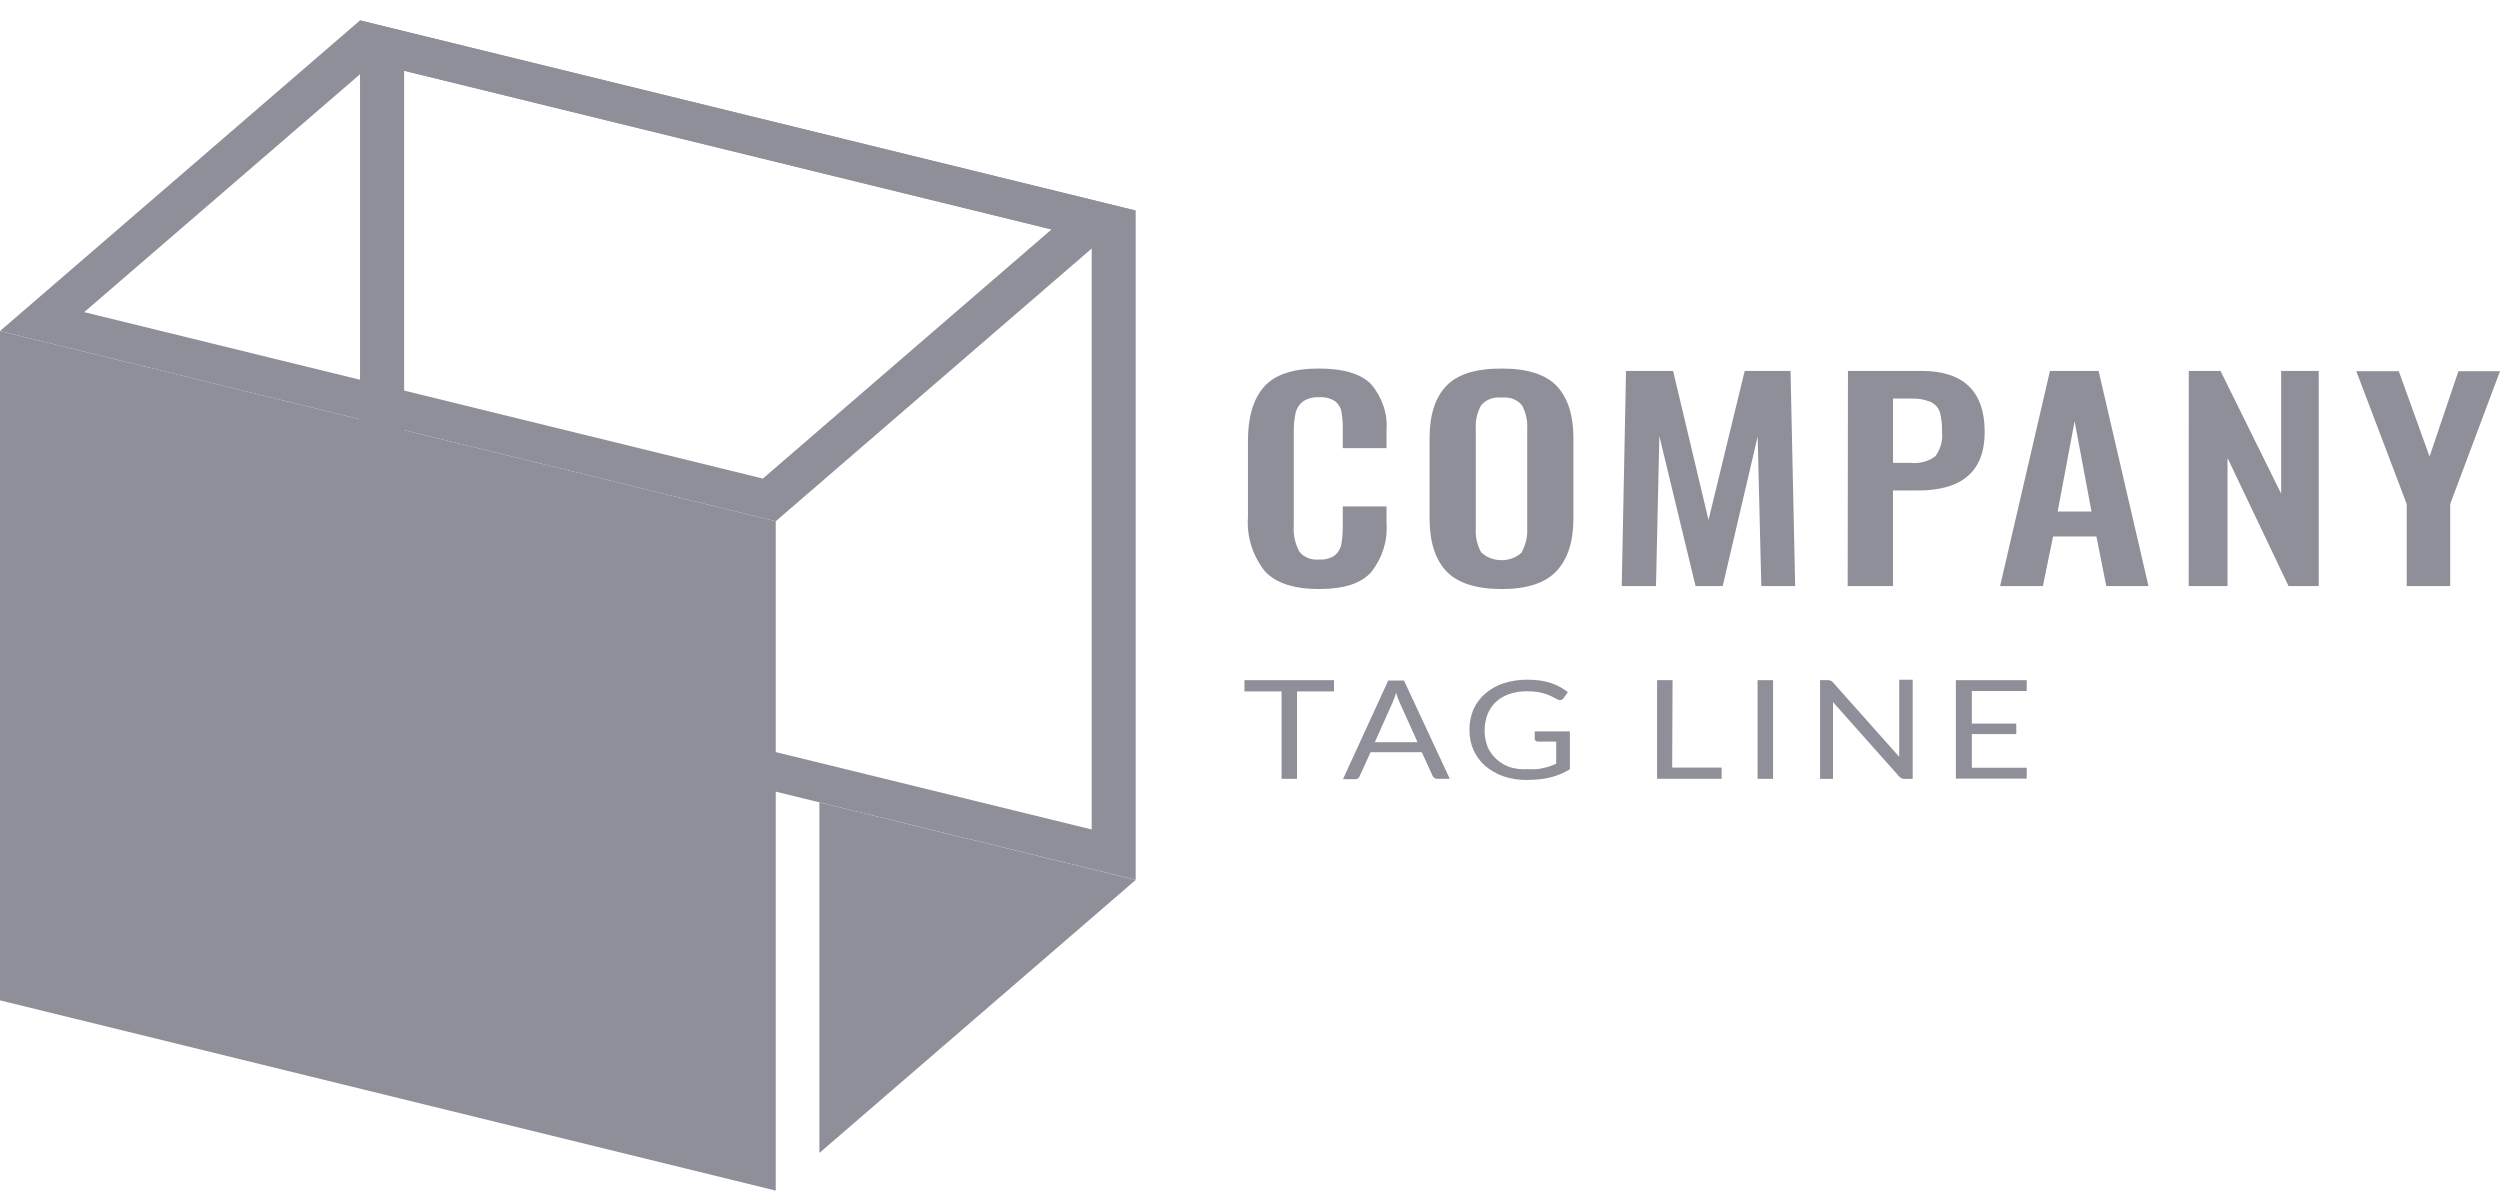
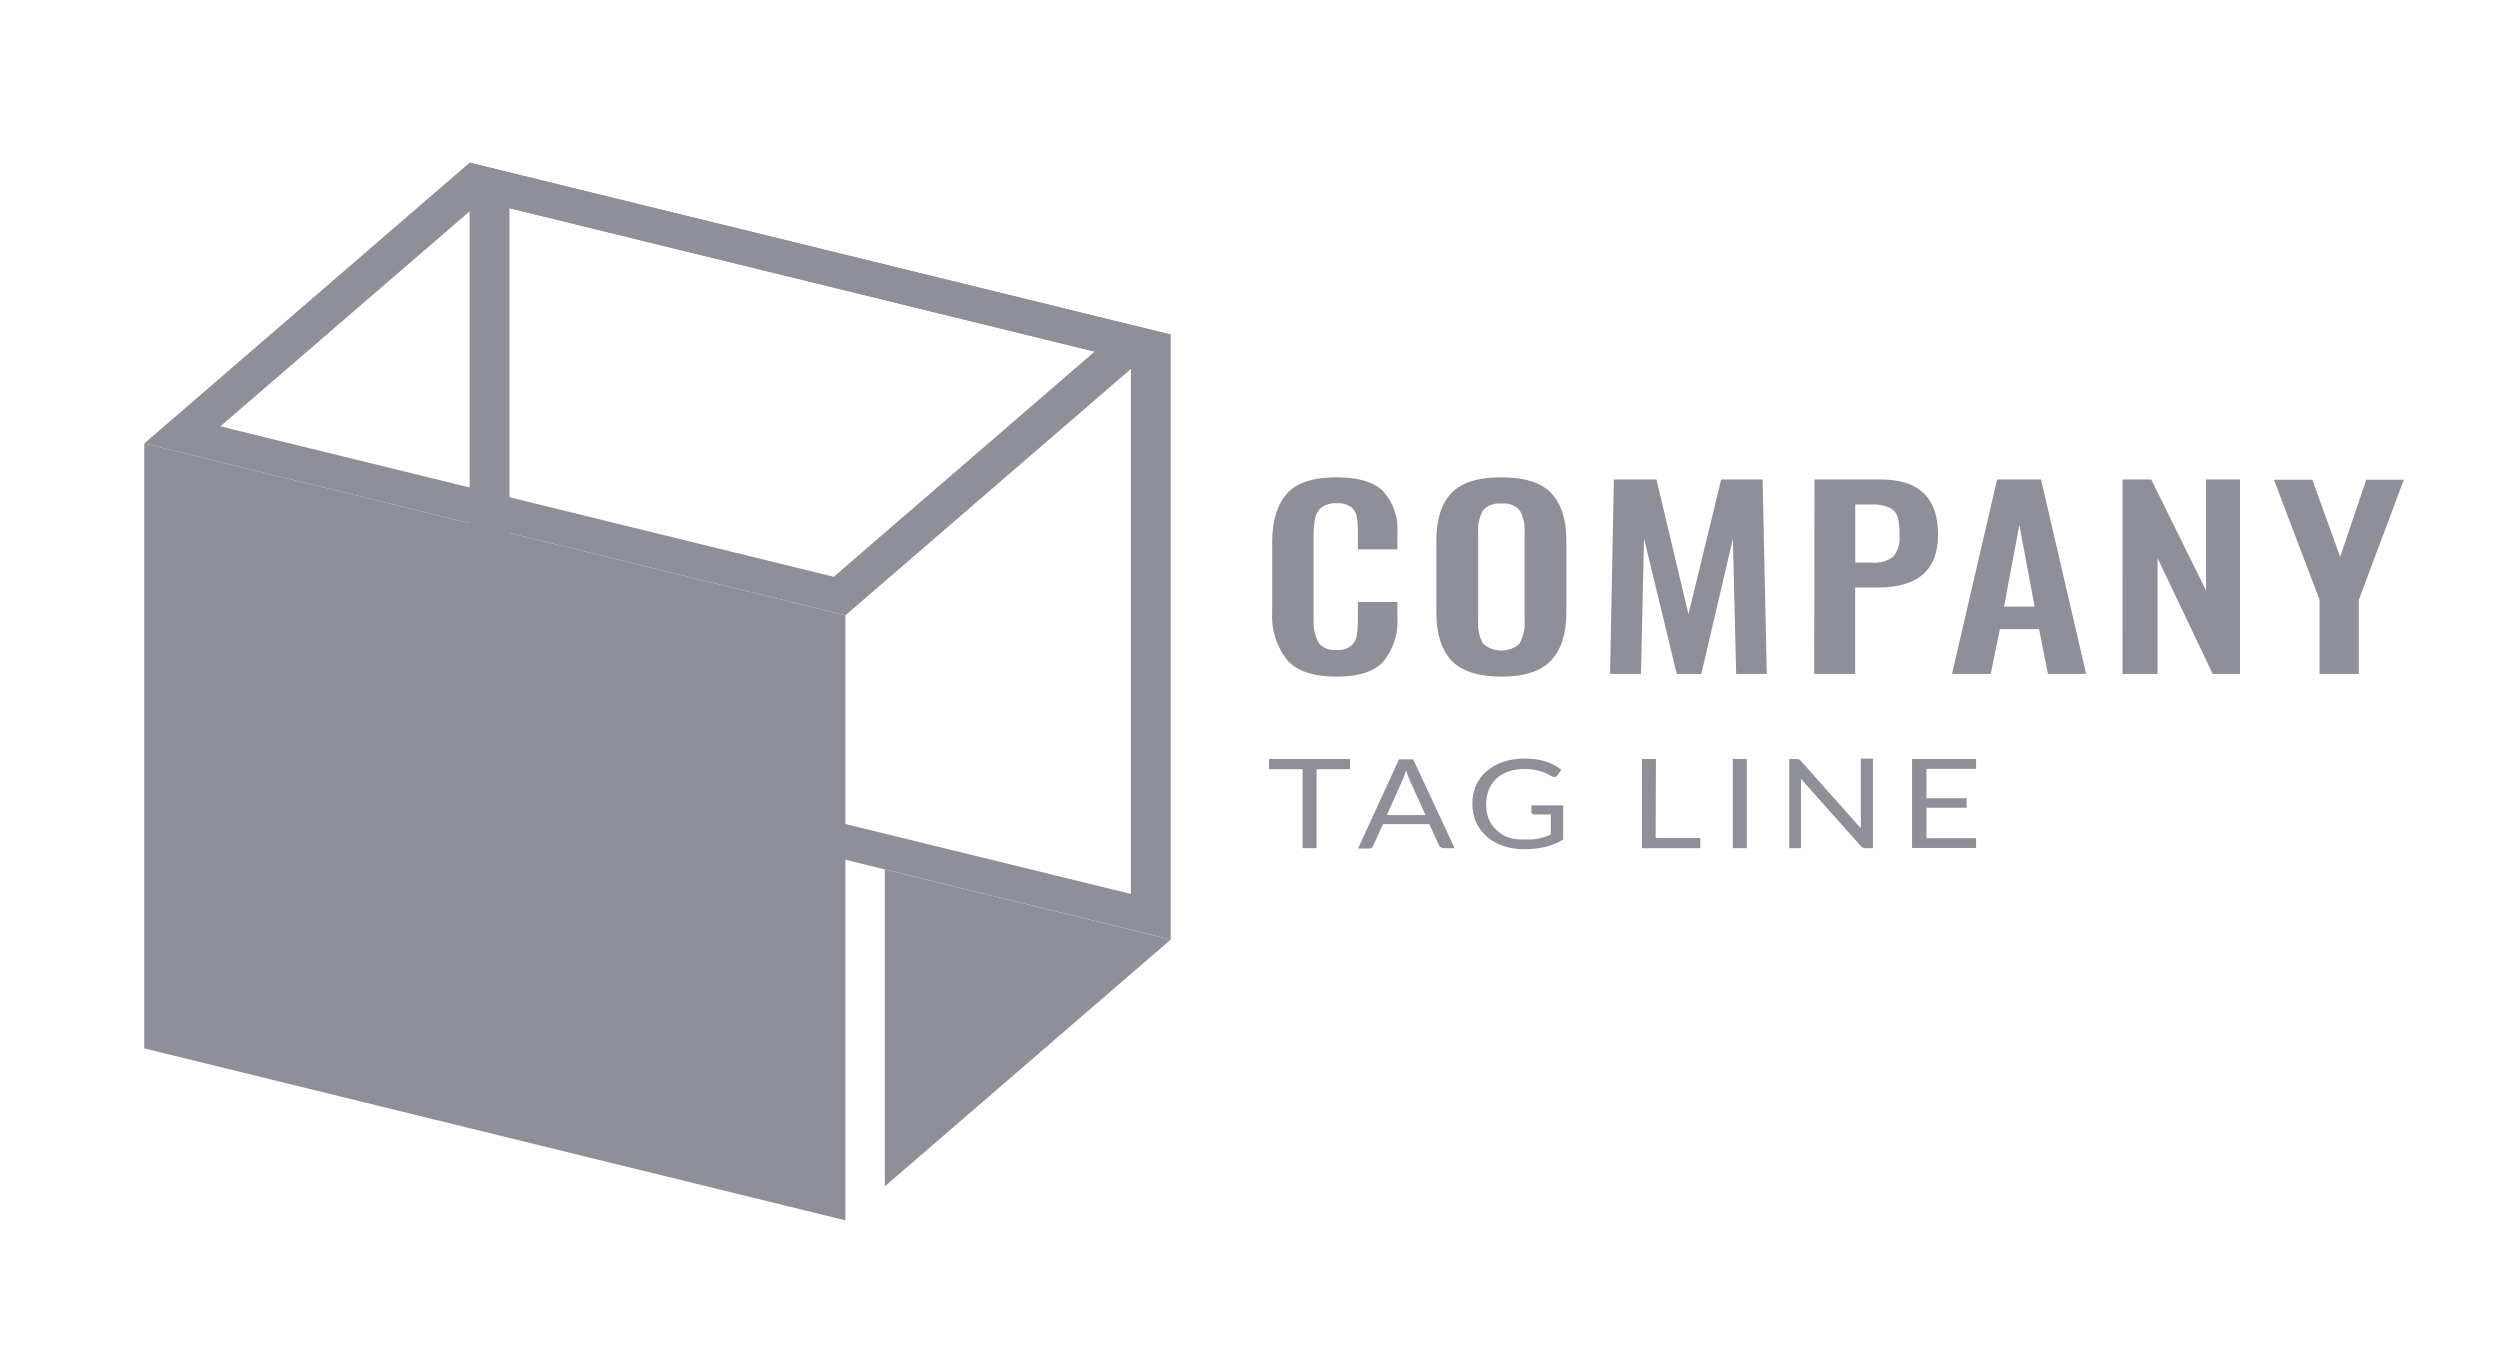
- <svg xmlns="http://www.w3.org/2000/svg" width="94" height="45" viewBox="0 0 94 45" fill="none">
-   <path d="M47.529 21.443C47.085 20.852 46.873 20.154 46.923 19.451V16.563C46.923 15.678 47.124 15.005 47.526 14.545C47.928 14.085 48.618 13.855 49.596 13.857C50.515 13.857 51.168 14.053 51.554 14.445C51.975 14.945 52.179 15.556 52.133 16.172V16.851H50.488V16.164C50.494 15.939 50.478 15.714 50.44 15.491C50.417 15.339 50.334 15.198 50.206 15.091C50.037 14.977 49.824 14.921 49.61 14.936C49.384 14.921 49.161 14.98 48.983 15.1C48.84 15.218 48.745 15.373 48.711 15.541C48.664 15.777 48.642 16.015 48.646 16.255V19.76C48.62 20.098 48.693 20.436 48.857 20.744C48.939 20.848 49.053 20.931 49.185 20.983C49.318 21.034 49.465 21.054 49.61 21.038C49.82 21.053 50.029 20.996 50.192 20.879C50.326 20.764 50.412 20.615 50.437 20.453C50.475 20.221 50.492 19.986 50.488 19.751V19.04H52.133V19.689C52.179 20.332 51.979 20.97 51.564 21.505C51.186 21.934 50.542 22.148 49.596 22.148C48.65 22.148 47.934 21.919 47.529 21.443Z" fill="#8E8F99" />
-   <path d="M54.376 21.473C53.961 21.023 53.753 20.368 53.753 19.501V16.463C53.753 15.605 53.961 14.956 54.376 14.515C54.792 14.075 55.486 13.855 56.46 13.857C57.427 13.857 58.118 14.077 58.533 14.515C58.949 14.956 59.16 15.605 59.16 16.463V19.501C59.16 20.359 58.949 21.017 58.527 21.47C58.105 21.922 57.417 22.148 56.46 22.148C55.503 22.148 54.795 21.919 54.376 21.473ZM57.226 20.744C57.375 20.462 57.443 20.154 57.423 19.845V16.125C57.443 15.822 57.376 15.52 57.23 15.244C57.146 15.138 57.03 15.054 56.894 15.002C56.758 14.95 56.607 14.932 56.46 14.95C56.312 14.932 56.162 14.951 56.025 15.002C55.889 15.054 55.772 15.138 55.687 15.244C55.537 15.519 55.47 15.822 55.49 16.125V19.863C55.469 20.172 55.537 20.48 55.687 20.762C55.783 20.856 55.901 20.932 56.034 20.985C56.167 21.037 56.311 21.063 56.457 21.063C56.602 21.063 56.746 21.037 56.879 20.985C57.012 20.932 57.13 20.856 57.226 20.762V20.744Z" fill="#8E8F99" />
-   <path d="M61.138 13.946H62.908L64.24 19.551L65.601 13.946H67.324L67.498 22.037H66.225L66.088 16.414L64.774 22.037H63.753L62.391 16.393L62.265 22.037H60.978L61.138 13.946Z" fill="#8E8F99" />
-   <path d="M69.483 13.946H72.241C73.829 13.946 74.624 14.712 74.624 16.243C74.624 17.71 73.787 18.443 72.115 18.441H71.175V22.037H69.473L69.483 13.946ZM71.839 17.404C72.007 17.422 72.178 17.409 72.34 17.365C72.501 17.321 72.65 17.247 72.775 17.148C72.97 16.875 73.056 16.554 73.02 16.235C73.029 15.988 73.002 15.741 72.939 15.5C72.914 15.42 72.872 15.344 72.813 15.278C72.755 15.212 72.682 15.157 72.598 15.115C72.362 15.017 72.101 14.973 71.839 14.986H71.178V17.404H71.839Z" fill="#8E8F99" />
-   <path d="M77.079 13.946H78.907L80.783 22.037H79.196L78.825 20.171H77.195L76.813 22.037H75.203L77.079 13.946ZM78.641 19.234L78.005 15.838L77.368 19.234H78.641Z" fill="#8E8F99" />
-   <path d="M82.298 13.946H83.49L85.771 18.561V13.946H87.184V22.037H86.05L83.755 17.219V22.037H82.295L82.298 13.946Z" fill="#8E8F99" />
-   <path d="M90.493 18.952L88.597 13.957H90.194L91.351 17.165L92.437 13.957H94L92.127 18.952V22.036H90.493V18.952Z" fill="#8E8F99" />
-   <path d="M50.158 25.574V25.997H48.769V29.284H48.187V25.997H46.791V25.574H50.158Z" fill="#8E8F99" />
-   <path d="M54.512 29.284H54.063C54.017 29.287 53.972 29.274 53.937 29.249C53.903 29.228 53.877 29.198 53.862 29.164L53.46 28.283H51.533L51.132 29.164C51.12 29.201 51.099 29.235 51.07 29.264C51.035 29.288 50.99 29.301 50.944 29.299H50.495L52.197 25.589H52.79L54.512 29.284ZM51.693 27.907H53.3L52.619 26.397C52.569 26.282 52.527 26.166 52.493 26.047C52.469 26.117 52.449 26.185 52.429 26.244L52.367 26.4L51.693 27.907Z" fill="#8E8F99" />
-   <path d="M57.447 28.92C57.554 28.925 57.661 28.925 57.767 28.92C57.859 28.912 57.95 28.897 58.04 28.876C58.123 28.858 58.205 28.836 58.285 28.808C58.36 28.782 58.435 28.75 58.513 28.717V27.883H57.832C57.815 27.884 57.798 27.882 57.782 27.877C57.767 27.872 57.752 27.864 57.74 27.854C57.729 27.845 57.72 27.835 57.714 27.823C57.708 27.811 57.705 27.799 57.706 27.786V27.501H59.027V28.923C58.919 28.99 58.805 29.049 58.687 29.099C58.565 29.151 58.439 29.193 58.309 29.226C58.169 29.261 58.027 29.287 57.883 29.302C57.718 29.318 57.552 29.326 57.386 29.326C57.092 29.328 56.801 29.281 56.528 29.188C56.273 29.099 56.041 28.967 55.847 28.8C55.657 28.631 55.508 28.431 55.408 28.212C55.3 27.966 55.247 27.705 55.251 27.442C55.248 27.178 55.3 26.915 55.404 26.667C55.502 26.447 55.652 26.247 55.844 26.079C56.038 25.912 56.27 25.781 56.525 25.694C56.816 25.599 57.126 25.553 57.437 25.556C57.596 25.556 57.754 25.567 57.91 25.588C58.049 25.608 58.184 25.639 58.315 25.682C58.434 25.721 58.549 25.77 58.656 25.829C58.76 25.887 58.859 25.952 58.952 26.023L58.789 26.252C58.776 26.273 58.757 26.291 58.733 26.303C58.71 26.316 58.683 26.322 58.656 26.323C58.618 26.322 58.582 26.312 58.55 26.293C58.499 26.27 58.445 26.241 58.383 26.205C58.311 26.166 58.235 26.133 58.155 26.105C58.054 26.07 57.949 26.043 57.842 26.023C57.7 26 57.555 25.99 57.41 25.991C57.185 25.989 56.962 26.024 56.753 26.094C56.563 26.159 56.392 26.259 56.252 26.387C56.111 26.521 56.003 26.678 55.935 26.849C55.783 27.251 55.783 27.684 55.935 28.086C56.01 28.26 56.126 28.419 56.276 28.553C56.416 28.68 56.585 28.78 56.773 28.847C56.99 28.911 57.219 28.936 57.447 28.92Z" fill="#8E8F99" />
-   <path d="M62.874 28.861H64.733V29.284H62.306V25.574H62.888L62.874 28.861Z" fill="#8E8F99" />
-   <path d="M66.667 29.284H66.085V25.574H66.667V29.284Z" fill="#8E8F99" />
-   <path d="M68.833 25.591C68.867 25.608 68.897 25.631 68.921 25.659L71.41 28.456C71.406 28.412 71.406 28.368 71.41 28.324C71.41 28.283 71.41 28.241 71.41 28.203V25.559H71.917V29.285H71.624C71.581 29.288 71.537 29.28 71.498 29.264C71.463 29.245 71.432 29.221 71.406 29.193L68.921 26.399C68.921 26.443 68.921 26.485 68.921 26.526C68.921 26.567 68.921 26.605 68.921 26.64V29.285H68.434V25.574H68.737C68.77 25.574 68.803 25.58 68.833 25.591Z" fill="#8E8F99" />
-   <path d="M76.204 25.574V25.982H74.141V27.207H75.812V27.601H74.141V28.867H76.204V29.275H73.541V25.574H76.204Z" fill="#8E8F99" />
-   <path d="M15.195 2.659L41.047 8.993V31.188L15.195 24.857V2.659ZM13.537 0.767V25.935L42.702 33.083V7.917L13.537 0.767Z" fill="#8E8F99" />
-   <path d="M29.168 44.767L1.43051e-05 37.613V12.447L29.168 19.598V44.767Z" fill="#8E8F99" />
-   <path d="M14.021 2.374L39.535 8.628L28.684 17.994L3.166 11.736L14.021 2.374ZM13.537 0.767L1.43051e-05 12.447L29.168 19.598L42.702 7.917L13.537 0.767Z" fill="#8E8F99" />
-   <path d="M30.809 43.351L42.702 33.086L30.809 30.169V43.351Z" fill="#8E8F99" />
+ <svg xmlns="http://www.w3.org/2000/svg" width="104" height="56" viewBox="0 0 104 56" fill="none">
+   <path d="M53.529 27.443C53.085 26.852 52.873 26.154 52.923 25.451V22.563C52.923 21.678 53.124 21.005 53.526 20.545C53.928 20.084 54.618 19.855 55.596 19.857C56.515 19.857 57.168 20.053 57.554 20.445C57.975 20.945 58.179 21.556 58.133 22.172V22.851H56.488V22.164C56.494 21.939 56.478 21.714 56.44 21.491C56.417 21.339 56.334 21.198 56.206 21.091C56.037 20.977 55.824 20.921 55.61 20.936C55.384 20.921 55.161 20.98 54.983 21.1C54.84 21.218 54.745 21.372 54.711 21.541C54.664 21.776 54.642 22.015 54.646 22.255V25.76C54.62 26.098 54.693 26.436 54.857 26.744C54.939 26.848 55.053 26.931 55.185 26.983C55.318 27.034 55.465 27.054 55.61 27.038C55.82 27.053 56.029 26.996 56.192 26.879C56.326 26.764 56.412 26.615 56.437 26.453C56.475 26.221 56.492 25.986 56.488 25.751V25.04H58.133V25.689C58.179 26.332 57.979 26.97 57.564 27.505C57.186 27.934 56.542 28.148 55.596 28.148C54.65 28.148 53.934 27.919 53.529 27.443Z" fill="#8E8F99" />
+   <path d="M60.376 27.473C59.961 27.023 59.753 26.368 59.753 25.501V22.463C59.753 21.605 59.961 20.956 60.376 20.515C60.792 20.075 61.486 19.855 62.46 19.857C63.427 19.857 64.118 20.077 64.533 20.515C64.949 20.956 65.16 21.605 65.16 22.463V25.501C65.16 26.359 64.949 27.017 64.527 27.47C64.105 27.922 63.417 28.148 62.46 28.148C61.503 28.148 60.795 27.919 60.376 27.473ZM63.226 26.744C63.375 26.462 63.443 26.154 63.423 25.845V22.125C63.443 21.822 63.376 21.52 63.23 21.244C63.146 21.138 63.03 21.054 62.894 21.002C62.758 20.95 62.607 20.932 62.46 20.95C62.312 20.933 62.162 20.951 62.025 21.003C61.889 21.054 61.772 21.138 61.687 21.244C61.537 21.519 61.47 21.822 61.49 22.125V25.863C61.469 26.172 61.537 26.48 61.687 26.762C61.783 26.856 61.901 26.932 62.034 26.985C62.167 27.037 62.311 27.063 62.457 27.063C62.602 27.063 62.746 27.037 62.879 26.985C63.012 26.932 63.13 26.856 63.226 26.762V26.744Z" fill="#8E8F99" />
+   <path d="M67.138 19.946H68.908L70.24 25.551L71.601 19.946H73.324L73.498 28.037H72.225L72.088 22.414L70.774 28.037H69.753L68.391 22.393L68.265 28.037H66.978L67.138 19.946Z" fill="#8E8F99" />
+   <path d="M75.483 19.946H78.241C79.829 19.946 80.624 20.712 80.624 22.243C80.624 23.71 79.787 24.443 78.115 24.441H77.175V28.037H75.473L75.483 19.946ZM77.839 23.404C78.007 23.422 78.178 23.409 78.34 23.365C78.501 23.321 78.65 23.247 78.775 23.148C78.97 22.875 79.056 22.554 79.02 22.235C79.029 21.988 79.002 21.741 78.939 21.5C78.914 21.42 78.872 21.344 78.813 21.278C78.755 21.212 78.682 21.157 78.598 21.115C78.362 21.017 78.101 20.973 77.839 20.986H77.178V23.404H77.839Z" fill="#8E8F99" />
+   <path d="M83.079 19.946H84.907L86.783 28.037H85.196L84.825 26.171H83.195L82.813 28.037H81.203L83.079 19.946ZM84.641 25.234L84.005 21.838L83.368 25.234H84.641Z" fill="#8E8F99" />
+   <path d="M88.298 19.946H89.49L91.771 24.561V19.946H93.184V28.037H92.05L89.755 23.219V28.037H88.295L88.298 19.946Z" fill="#8E8F99" />
+   <path d="M96.493 24.952L94.597 19.957H96.194L97.351 23.165L98.437 19.957H100L98.127 24.952V28.036H96.493V24.952Z" fill="#8E8F99" />
+   <path d="M56.158 31.574V31.997H54.769V35.284H54.187V31.997H52.791V31.574H56.158Z" fill="#8E8F99" />
+   <path d="M60.512 35.284H60.063C60.017 35.287 59.972 35.274 59.937 35.249C59.903 35.228 59.877 35.198 59.862 35.164L59.46 34.283H57.533L57.132 35.164C57.12 35.201 57.099 35.235 57.07 35.264C57.035 35.288 56.99 35.301 56.944 35.299H56.495L58.197 31.589H58.79L60.512 35.284ZM57.693 33.907H59.3L58.619 32.397C58.569 32.282 58.527 32.166 58.493 32.047C58.469 32.117 58.449 32.185 58.429 32.244L58.367 32.4L57.693 33.907Z" fill="#8E8F99" />
+   <path d="M63.447 34.92C63.554 34.925 63.661 34.925 63.767 34.92C63.859 34.912 63.95 34.897 64.04 34.876C64.123 34.858 64.205 34.836 64.285 34.809C64.36 34.782 64.435 34.75 64.513 34.717V33.883H63.832C63.815 33.884 63.798 33.882 63.782 33.877C63.767 33.871 63.752 33.864 63.74 33.854C63.729 33.845 63.72 33.835 63.714 33.823C63.708 33.812 63.705 33.799 63.706 33.786V33.501H65.027V34.923C64.919 34.99 64.805 35.049 64.686 35.099C64.565 35.151 64.439 35.193 64.309 35.226C64.169 35.261 64.027 35.287 63.883 35.302C63.718 35.318 63.552 35.326 63.386 35.326C63.092 35.328 62.801 35.281 62.528 35.188C62.273 35.099 62.041 34.967 61.847 34.8C61.657 34.63 61.508 34.431 61.408 34.212C61.3 33.966 61.247 33.705 61.251 33.442C61.248 33.178 61.3 32.915 61.404 32.667C61.502 32.447 61.652 32.247 61.844 32.079C62.038 31.912 62.27 31.781 62.525 31.694C62.816 31.599 63.126 31.553 63.437 31.556C63.596 31.556 63.754 31.567 63.91 31.588C64.049 31.608 64.184 31.639 64.315 31.682C64.434 31.721 64.549 31.77 64.656 31.829C64.76 31.887 64.859 31.952 64.952 32.023L64.789 32.252C64.776 32.273 64.757 32.291 64.733 32.303C64.71 32.316 64.683 32.322 64.656 32.323C64.618 32.322 64.582 32.312 64.55 32.293C64.499 32.27 64.445 32.241 64.383 32.205C64.311 32.166 64.235 32.133 64.155 32.105C64.054 32.07 63.949 32.043 63.842 32.023C63.7 32.001 63.555 31.99 63.41 31.991C63.185 31.989 62.962 32.024 62.753 32.094C62.563 32.159 62.392 32.26 62.252 32.388C62.111 32.521 62.003 32.678 61.935 32.849C61.783 33.251 61.783 33.684 61.935 34.086C62.01 34.26 62.126 34.419 62.276 34.553C62.416 34.68 62.585 34.78 62.773 34.847C62.99 34.911 63.219 34.936 63.447 34.92Z" fill="#8E8F99" />
+   <path d="M68.874 34.861H70.733V35.284H68.306V31.574H68.888L68.874 34.861Z" fill="#8E8F99" />
+   <path d="M72.667 35.284H72.085V31.574H72.667V35.284Z" fill="#8E8F99" />
+   <path d="M74.833 31.591C74.867 31.608 74.897 31.631 74.921 31.659L77.41 34.456C77.406 34.412 77.406 34.368 77.41 34.324C77.41 34.283 77.41 34.241 77.41 34.203V31.559H77.917V35.285H77.624C77.581 35.288 77.537 35.28 77.498 35.264C77.463 35.245 77.432 35.221 77.406 35.193L74.921 32.399C74.921 32.443 74.921 32.484 74.921 32.526C74.921 32.567 74.921 32.605 74.921 32.64V35.285H74.434V31.574H74.737C74.77 31.574 74.803 31.58 74.833 31.591Z" fill="#8E8F99" />
+   <path d="M82.204 31.574V31.982H80.141V33.207H81.812V33.601H80.141V34.867H82.204V35.275H79.541V31.574H82.204Z" fill="#8E8F99" />
+   <path d="M21.195 8.659L47.047 14.993V37.188L21.195 30.857V8.659ZM19.537 6.767V31.935L48.702 39.083V13.918L19.537 6.767Z" fill="#8E8F99" />
+   <path d="M35.168 50.767L6 43.613V18.447L35.168 25.598V50.767Z" fill="#8E8F99" />
+   <path d="M20.02 8.374L45.535 14.628L34.684 23.994L9.166 17.736L20.02 8.374ZM19.537 6.767L6 18.448L35.168 25.598L48.702 13.917L19.537 6.767Z" fill="#8E8F99" />
+   <path d="M36.809 49.351L48.702 39.086L36.809 36.169V49.351Z" fill="#8E8F99" />
</svg>
